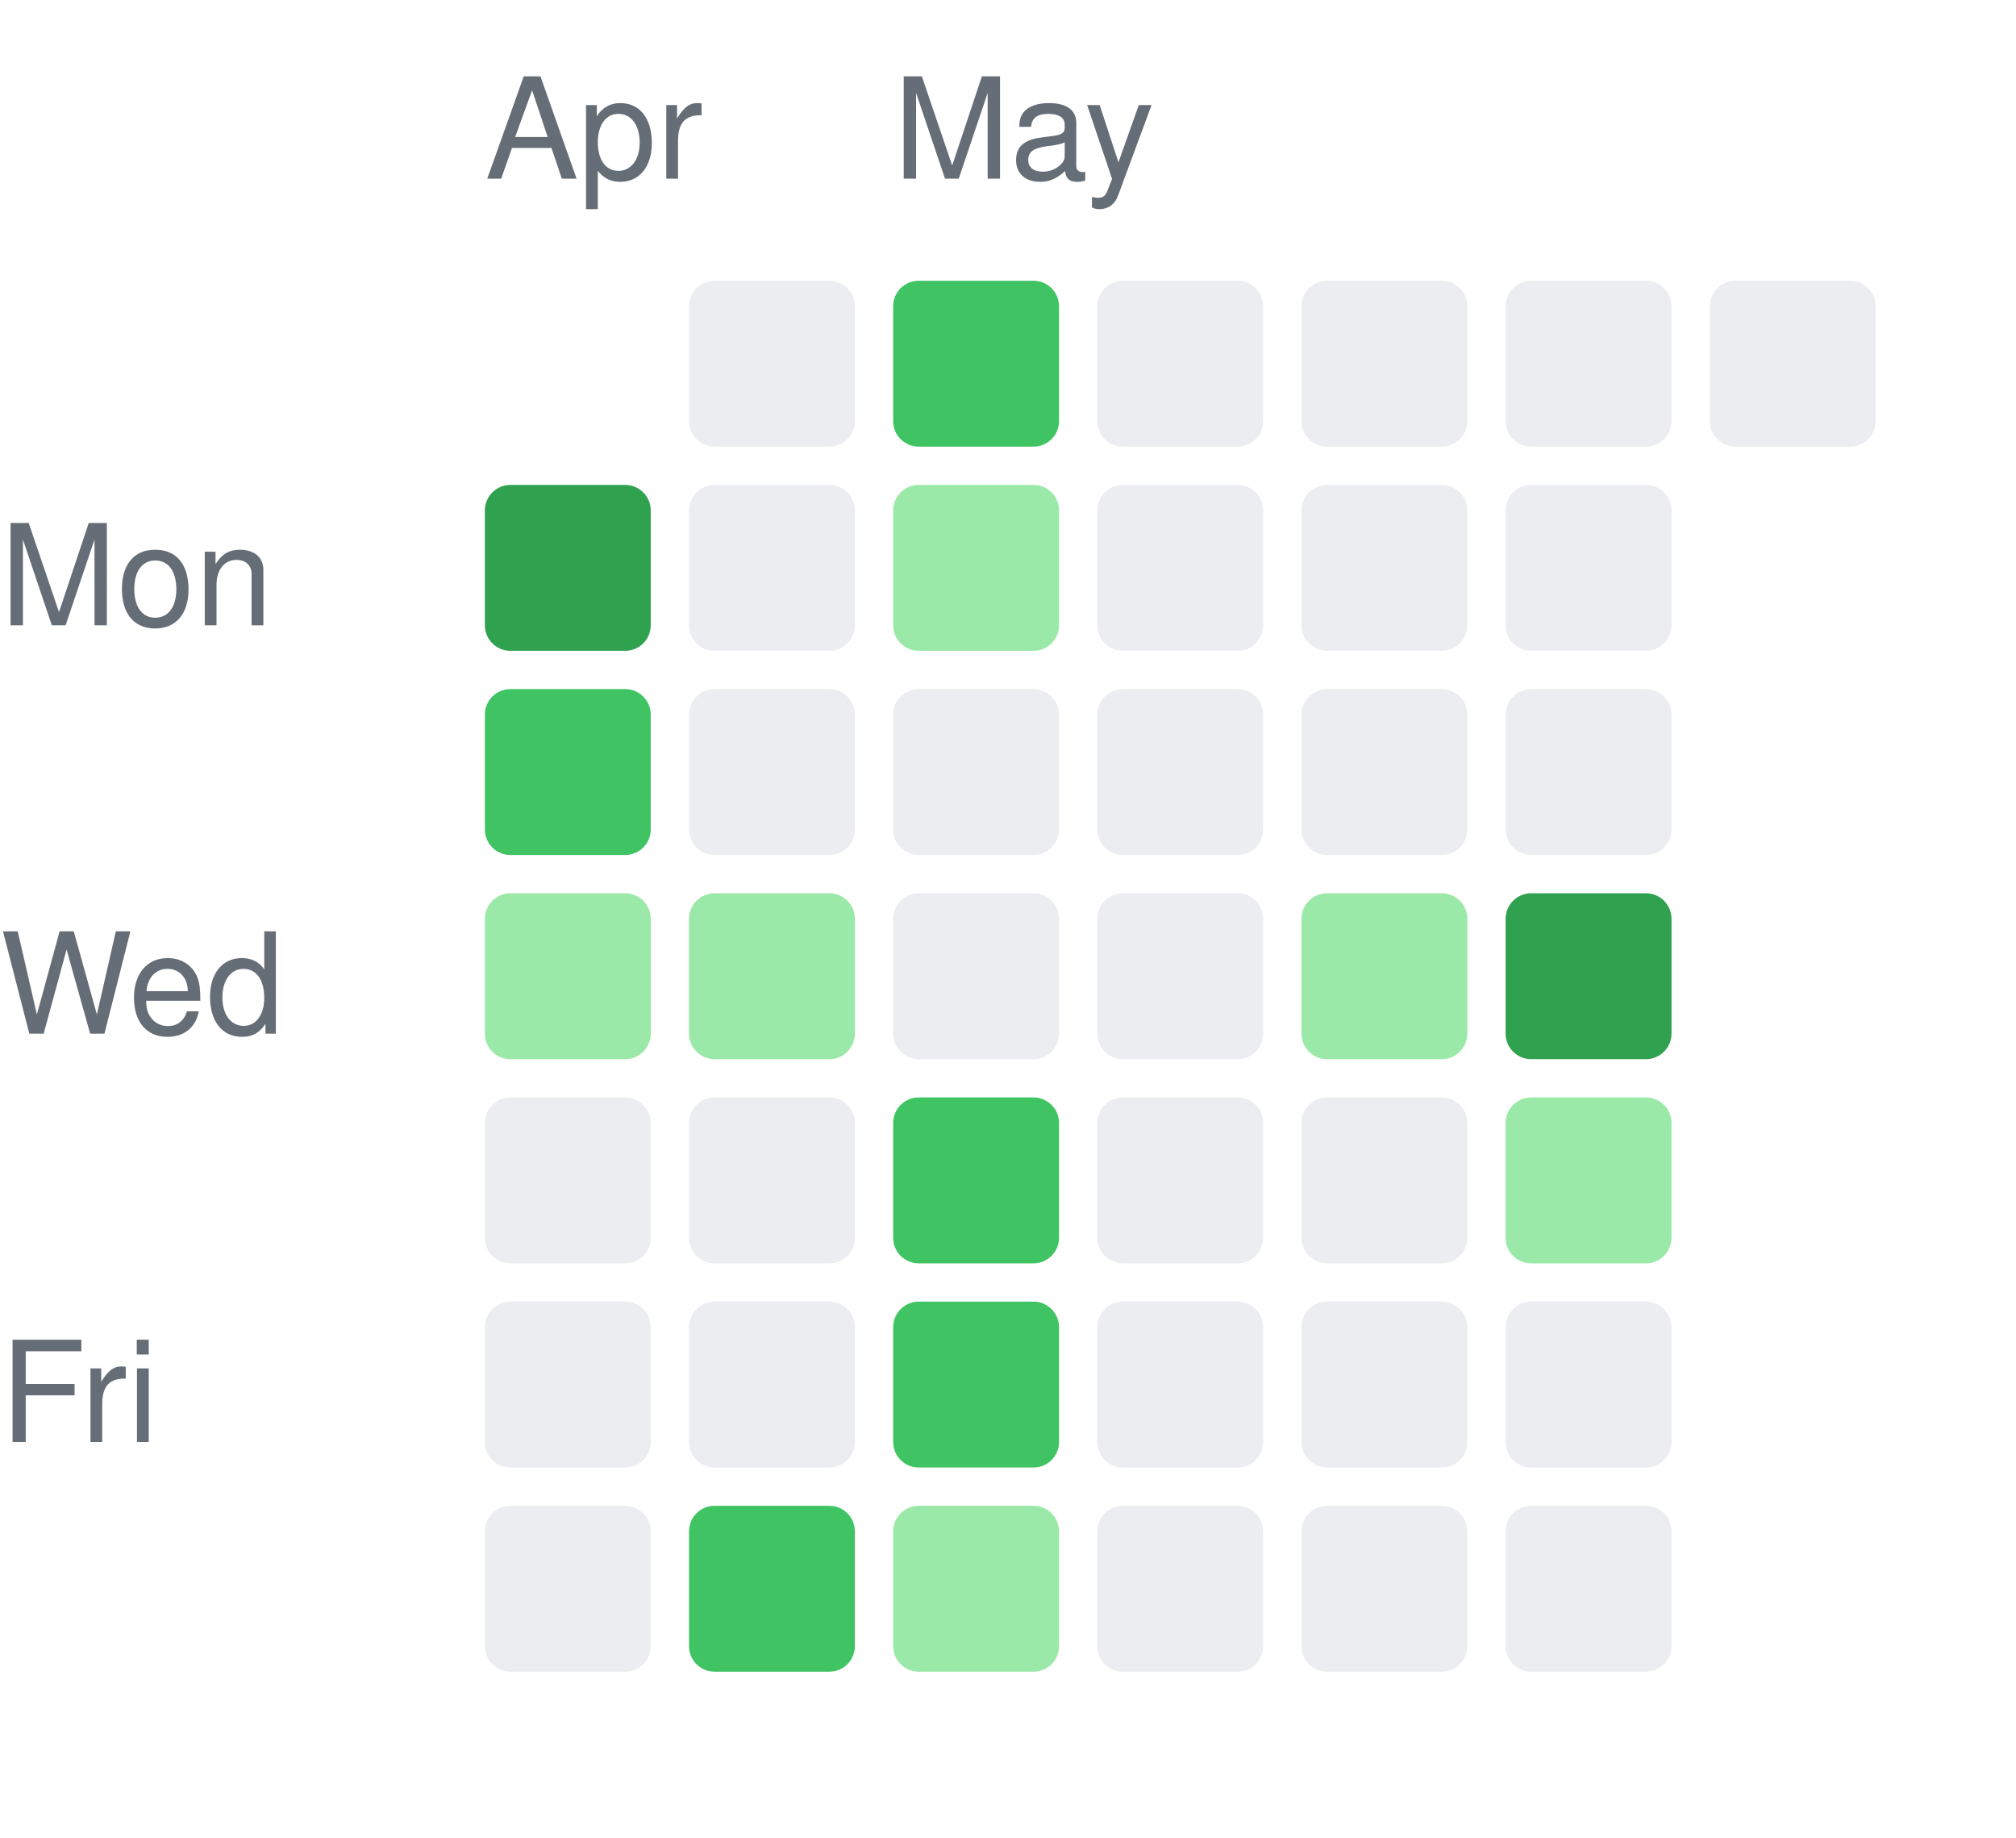
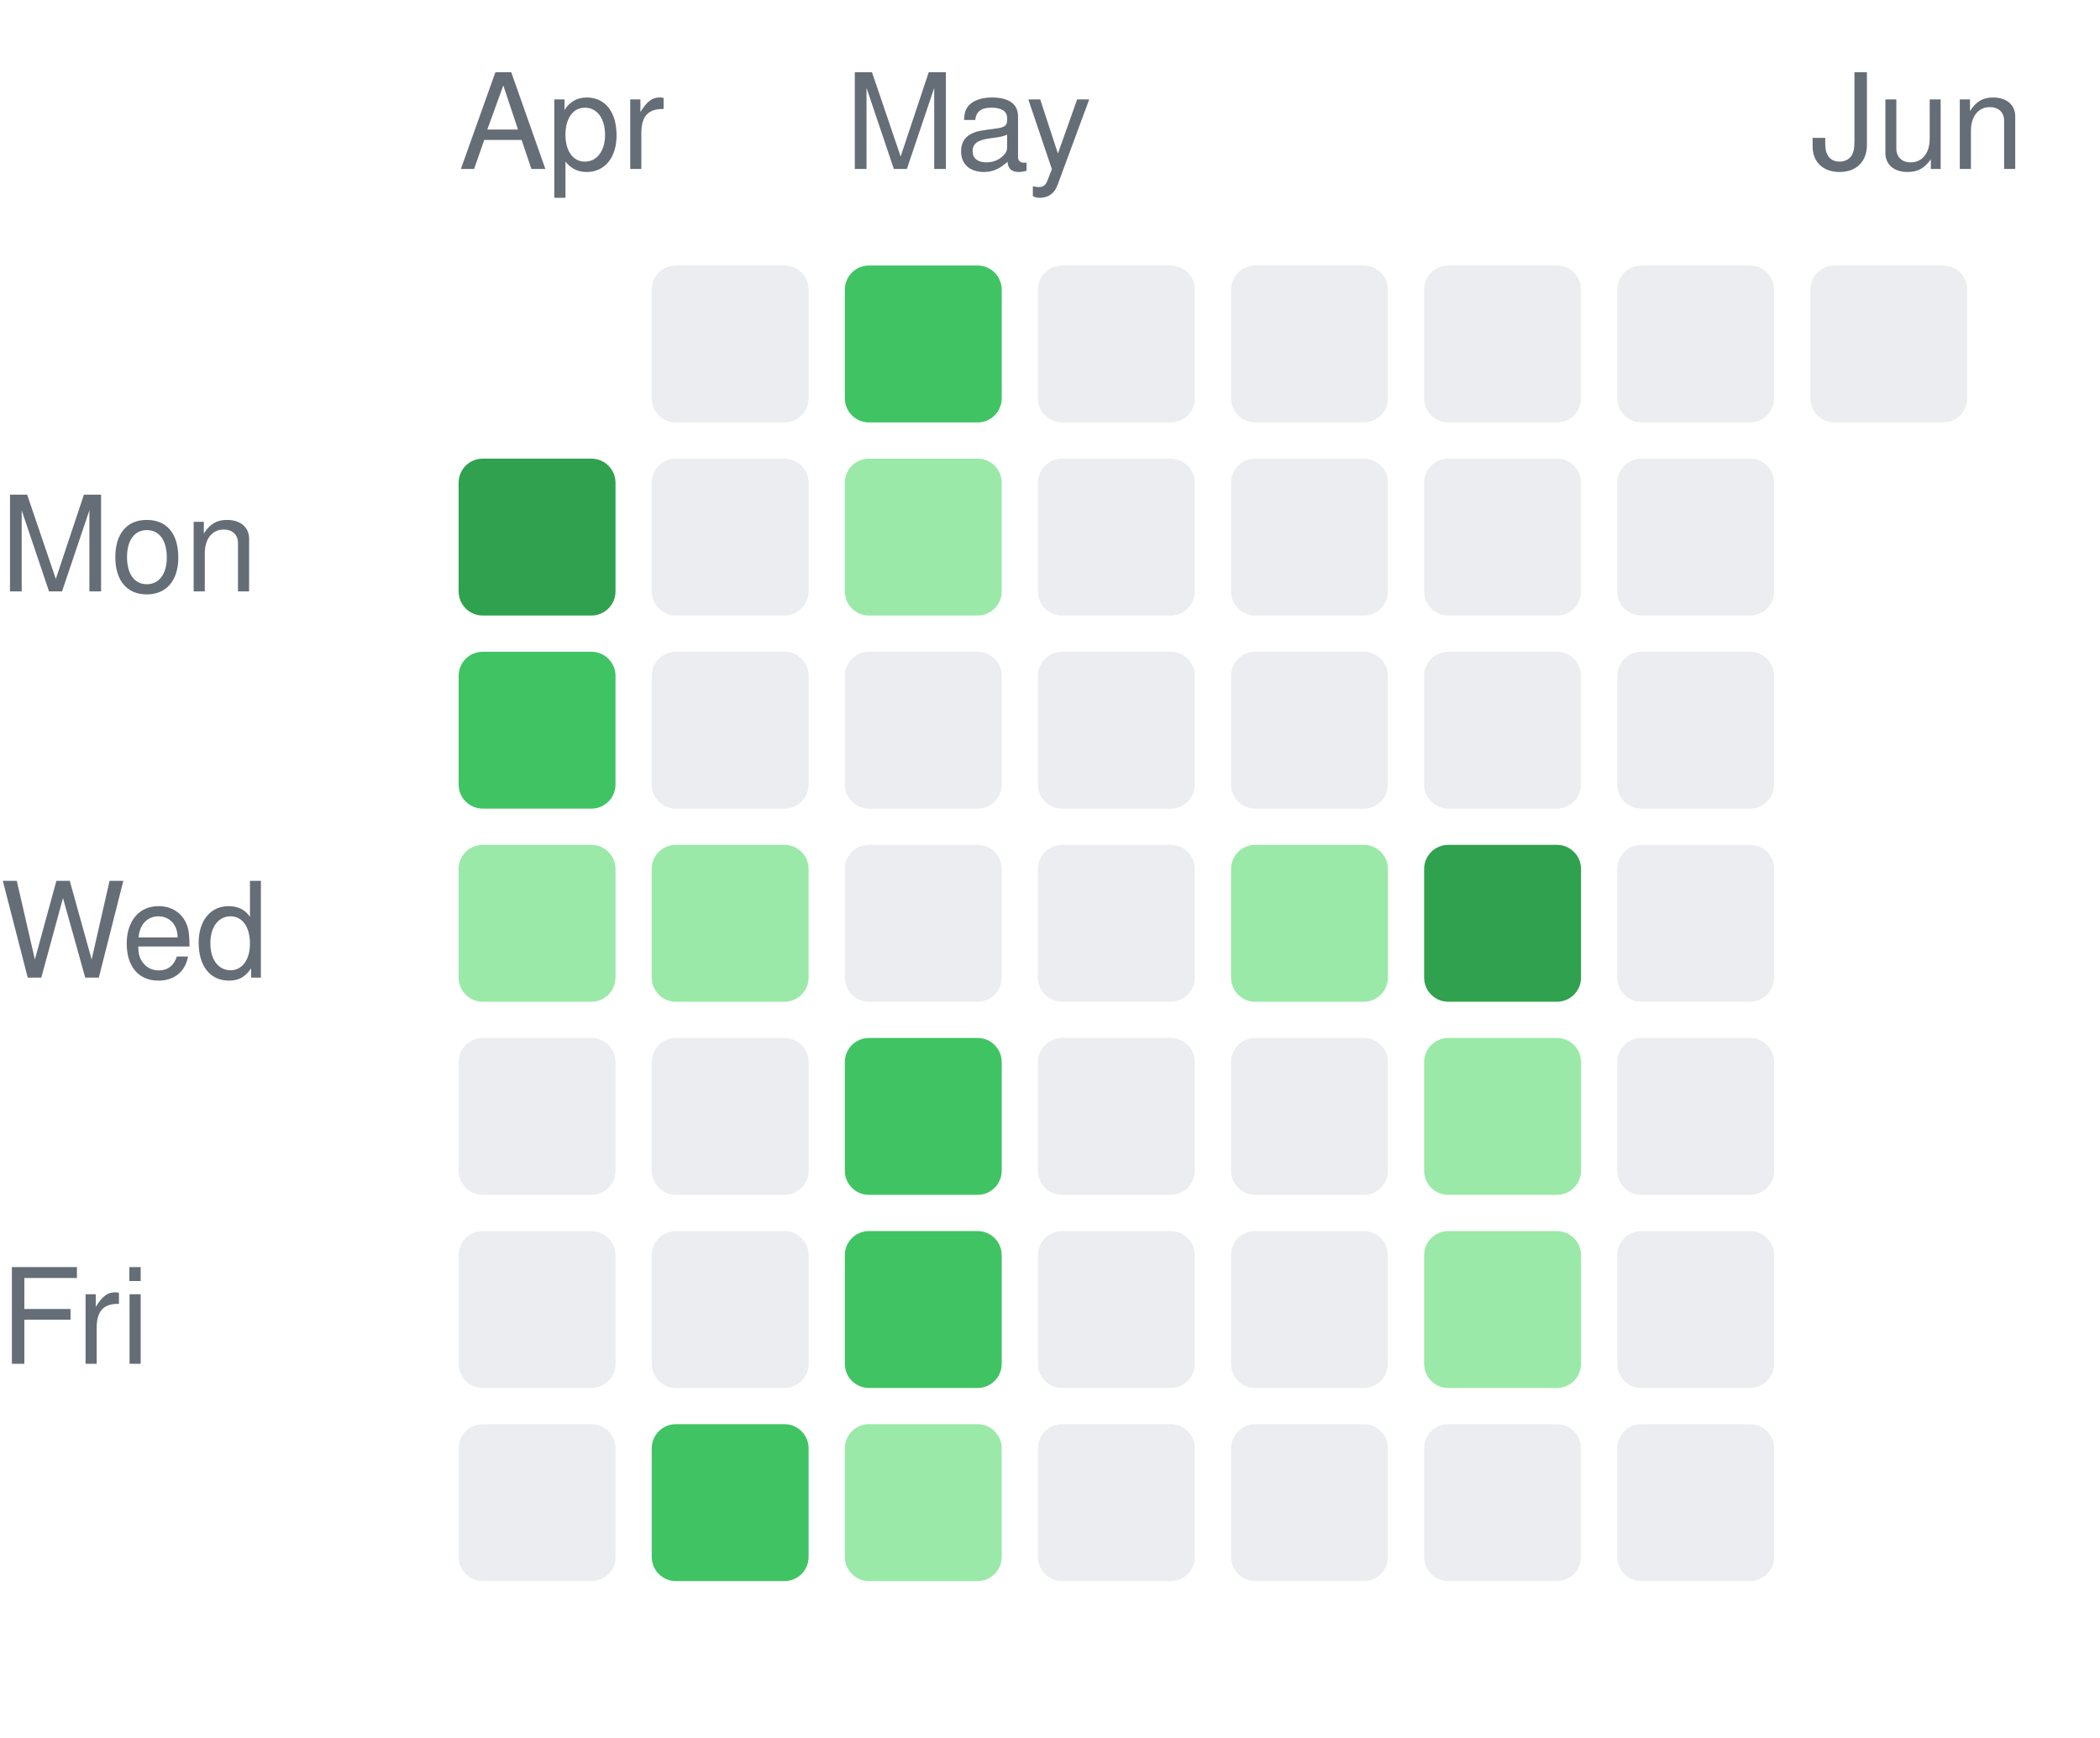
- <svg xmlns="http://www.w3.org/2000/svg" width="158" height="144">
+ <svg xmlns="http://www.w3.org/2000/svg" width="174" height="144">
  <style>
  text { font-family: -apple-system, BlinkMacSystemFont, 'Segoe UI', Helvetica, Arial, sans-serif; font-size: 11px }
  .label { fill: #656d76 }
  .empty { fill: #ebedf0 }
  .l0 { fill: #9be9a8 }
  .l1 { fill: #40c463 }
  .l2 { fill: #30a14e }
  .l3 { fill: #216e39 }
  @media (prefers-color-scheme: dark) {
    .label { fill: #8b949e }
    .empty { fill: #2d333b }
    .l0 { fill: #0e4429 }
    .l1 { fill: #006d32 }
    .l2 { fill: #26a641 }
    .l3 { fill: #39d353 }
  }
</style>
  <text class="label" x="38" y="14">Apr</text>
  <text class="label" x="70" y="14">May</text>
+   <text class="label" x="150" y="14">Jun</text>
  <text class="label" x="0" y="49">Mon</text>
  <text class="label" x="0" y="81">Wed</text>
  <text class="label" x="0" y="113">Fri</text>
  <rect class="l2" x="38" y="38" width="13" height="13" rx="2" ry="2" />
  <rect class="l1" x="38" y="54" width="13" height="13" rx="2" ry="2" />
  <rect class="l0" x="38" y="70" width="13" height="13" rx="2" ry="2" />
  <rect class="empty" x="38" y="86" width="13" height="13" rx="2" ry="2" />
  <rect class="empty" x="38" y="102" width="13" height="13" rx="2" ry="2" />
  <rect class="empty" x="38" y="118" width="13" height="13" rx="2" ry="2" />
  <rect class="empty" x="54" y="22" width="13" height="13" rx="2" ry="2" />
  <rect class="empty" x="54" y="38" width="13" height="13" rx="2" ry="2" />
  <rect class="empty" x="54" y="54" width="13" height="13" rx="2" ry="2" />
  <rect class="l0" x="54" y="70" width="13" height="13" rx="2" ry="2" />
  <rect class="empty" x="54" y="86" width="13" height="13" rx="2" ry="2" />
  <rect class="empty" x="54" y="102" width="13" height="13" rx="2" ry="2" />
  <rect class="l1" x="54" y="118" width="13" height="13" rx="2" ry="2" />
  <rect class="l1" x="70" y="22" width="13" height="13" rx="2" ry="2" />
  <rect class="l0" x="70" y="38" width="13" height="13" rx="2" ry="2" />
  <rect class="empty" x="70" y="54" width="13" height="13" rx="2" ry="2" />
  <rect class="empty" x="70" y="70" width="13" height="13" rx="2" ry="2" />
  <rect class="l1" x="70" y="86" width="13" height="13" rx="2" ry="2" />
  <rect class="l1" x="70" y="102" width="13" height="13" rx="2" ry="2" />
  <rect class="l0" x="70" y="118" width="13" height="13" rx="2" ry="2" />
  <rect class="empty" x="86" y="22" width="13" height="13" rx="2" ry="2" />
  <rect class="empty" x="86" y="38" width="13" height="13" rx="2" ry="2" />
  <rect class="empty" x="86" y="54" width="13" height="13" rx="2" ry="2" />
  <rect class="empty" x="86" y="70" width="13" height="13" rx="2" ry="2" />
  <rect class="empty" x="86" y="86" width="13" height="13" rx="2" ry="2" />
  <rect class="empty" x="86" y="102" width="13" height="13" rx="2" ry="2" />
  <rect class="empty" x="86" y="118" width="13" height="13" rx="2" ry="2" />
  <rect class="empty" x="102" y="22" width="13" height="13" rx="2" ry="2" />
  <rect class="empty" x="102" y="38" width="13" height="13" rx="2" ry="2" />
  <rect class="empty" x="102" y="54" width="13" height="13" rx="2" ry="2" />
  <rect class="l0" x="102" y="70" width="13" height="13" rx="2" ry="2" />
  <rect class="empty" x="102" y="86" width="13" height="13" rx="2" ry="2" />
  <rect class="empty" x="102" y="102" width="13" height="13" rx="2" ry="2" />
  <rect class="empty" x="102" y="118" width="13" height="13" rx="2" ry="2" />
  <rect class="empty" x="118" y="22" width="13" height="13" rx="2" ry="2" />
  <rect class="empty" x="118" y="38" width="13" height="13" rx="2" ry="2" />
  <rect class="empty" x="118" y="54" width="13" height="13" rx="2" ry="2" />
  <rect class="l2" x="118" y="70" width="13" height="13" rx="2" ry="2" />
  <rect class="l0" x="118" y="86" width="13" height="13" rx="2" ry="2" />
-   <rect class="empty" x="118" y="102" width="13" height="13" rx="2" ry="2" />
+   <rect class="l0" x="118" y="102" width="13" height="13" rx="2" ry="2" />
  <rect class="empty" x="118" y="118" width="13" height="13" rx="2" ry="2" />
  <rect class="empty" x="134" y="22" width="13" height="13" rx="2" ry="2" />
+   <rect class="empty" x="134" y="38" width="13" height="13" rx="2" ry="2" />
+   <rect class="empty" x="134" y="54" width="13" height="13" rx="2" ry="2" />
+   <rect class="empty" x="134" y="70" width="13" height="13" rx="2" ry="2" />
+   <rect class="empty" x="134" y="86" width="13" height="13" rx="2" ry="2" />
+   <rect class="empty" x="134" y="102" width="13" height="13" rx="2" ry="2" />
+   <rect class="empty" x="134" y="118" width="13" height="13" rx="2" ry="2" />
+   <rect class="empty" x="150" y="22" width="13" height="13" rx="2" ry="2" />
</svg>
